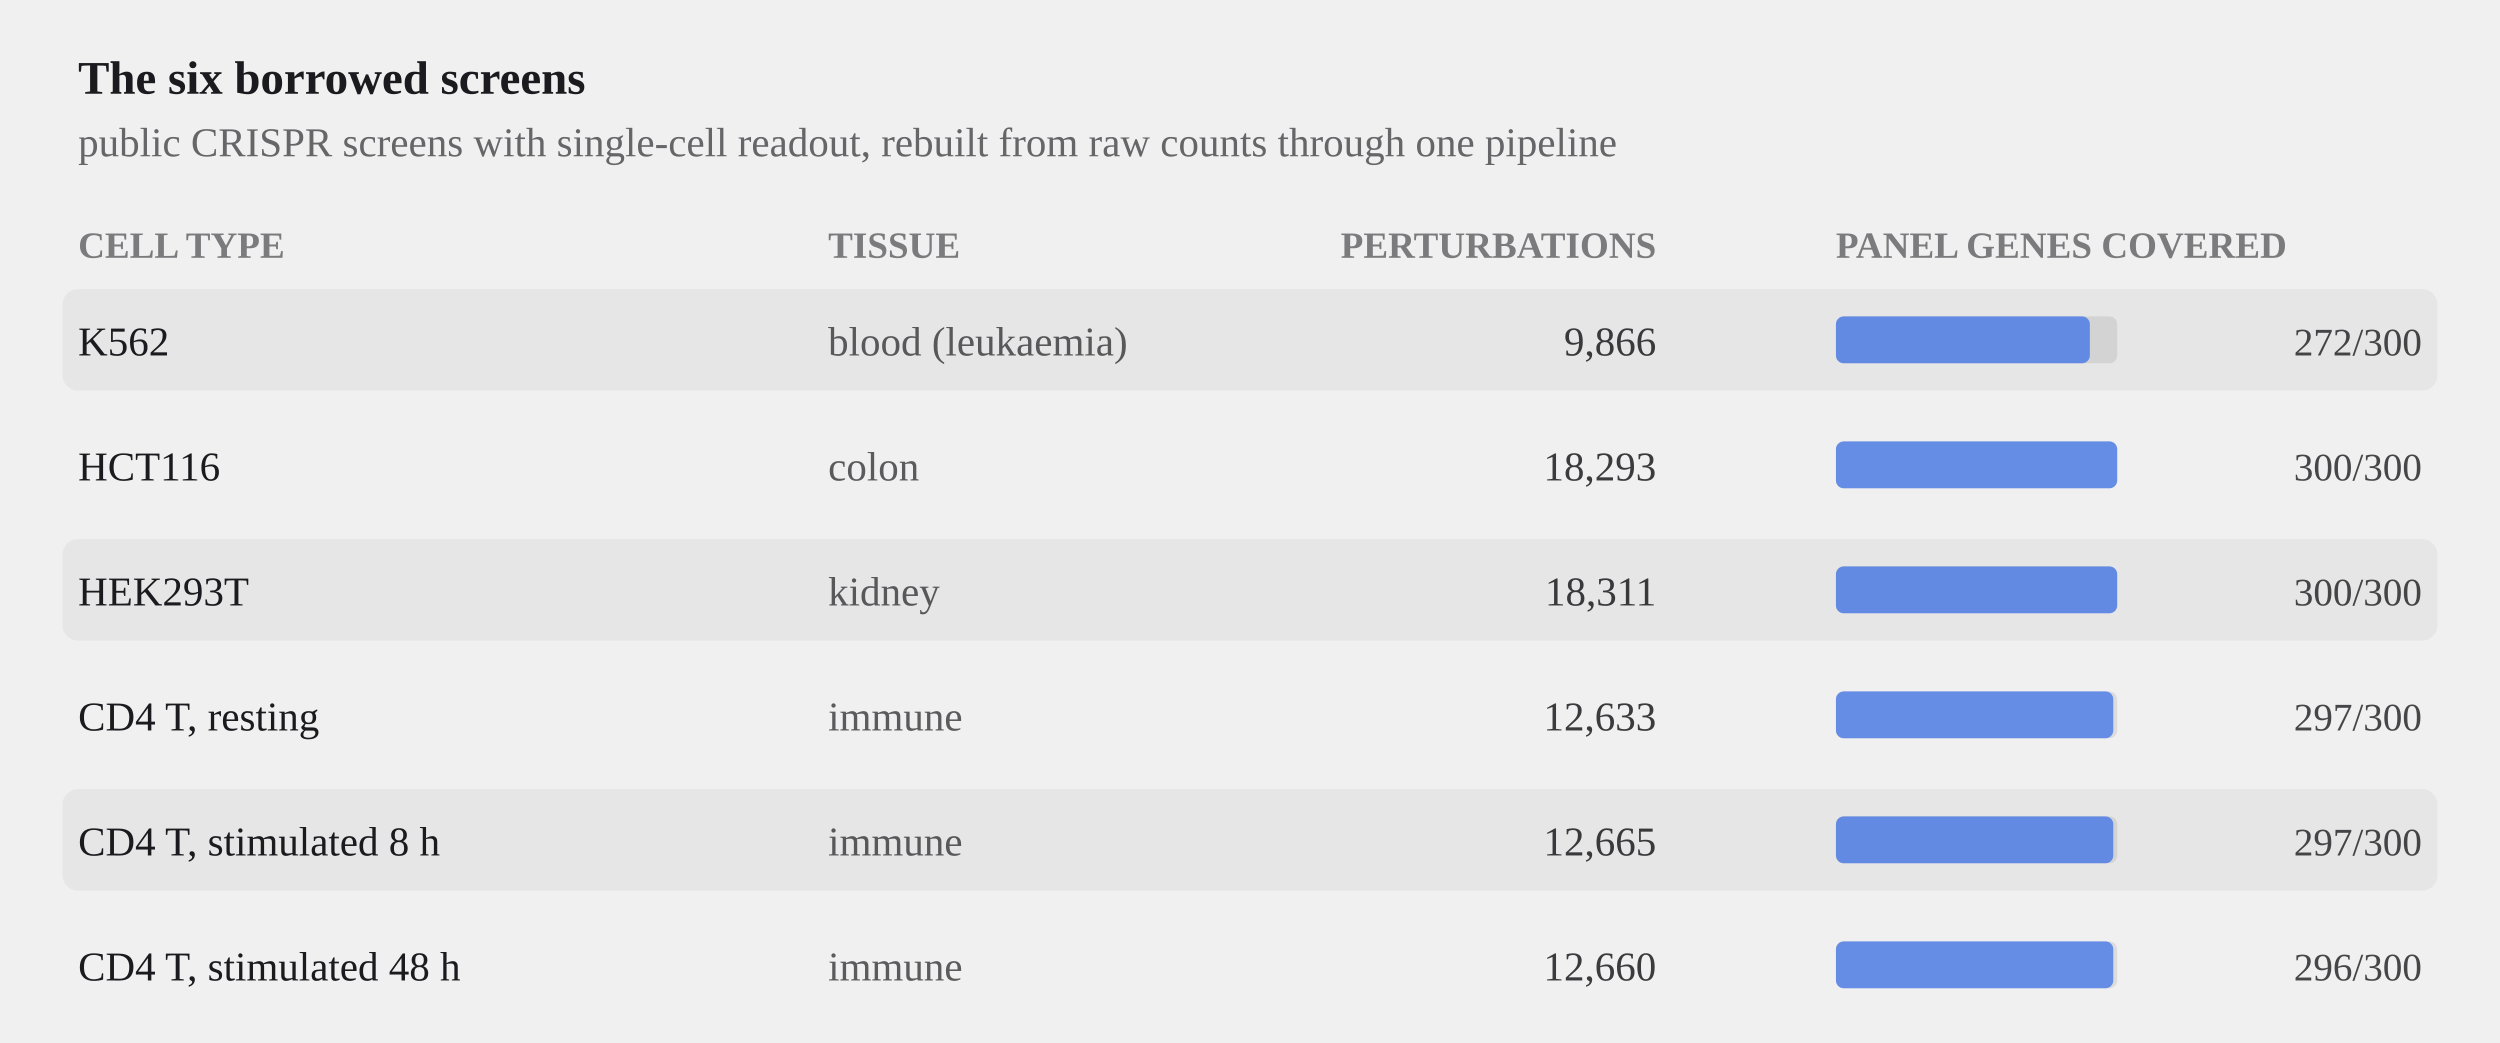
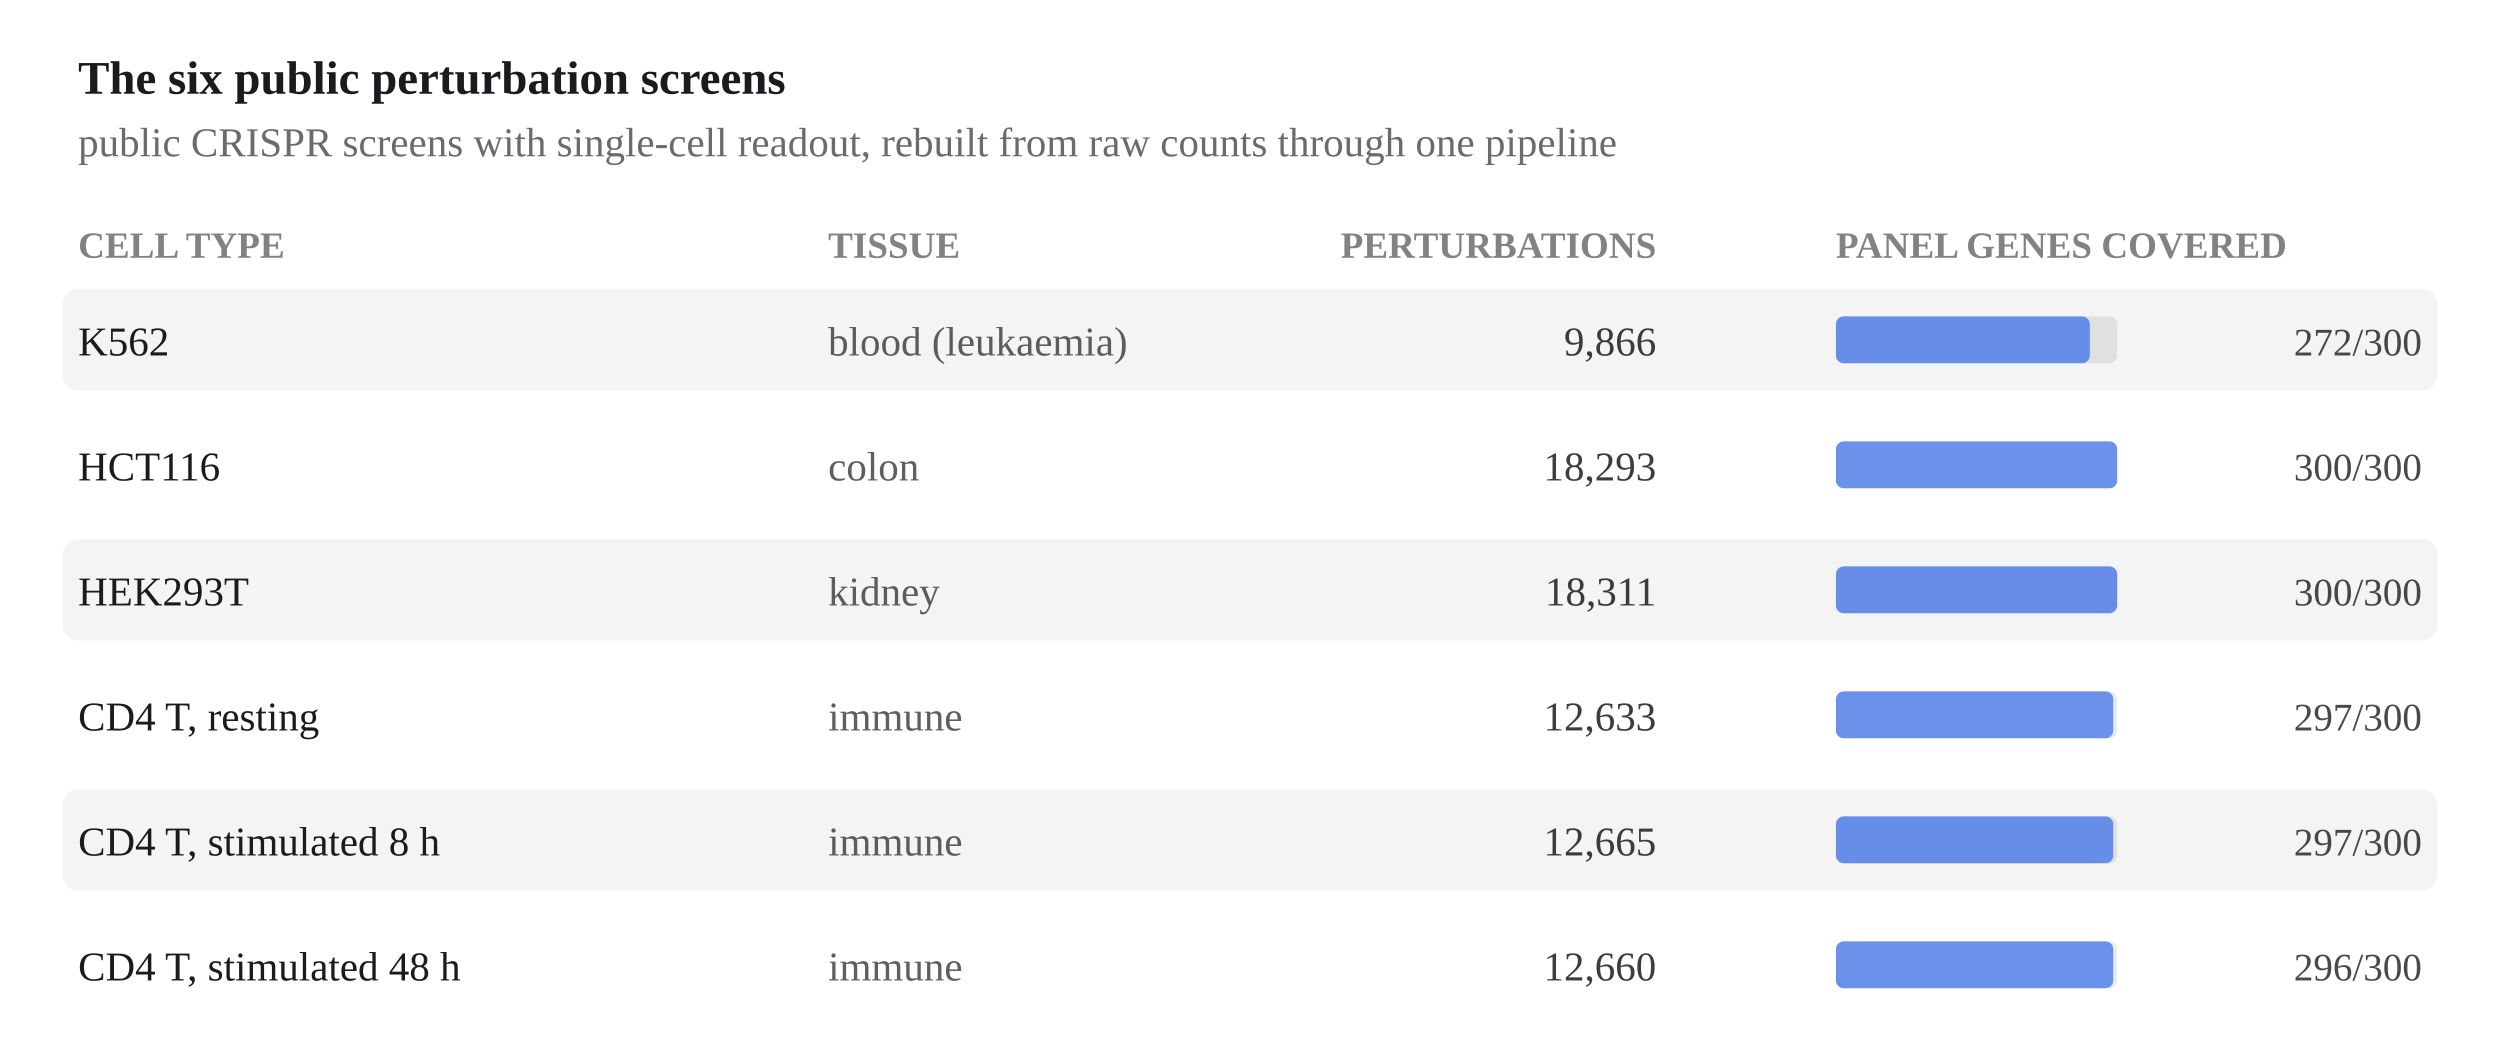
- <svg xmlns="http://www.w3.org/2000/svg" font-family="Charter, 'Bitstream Charter', XCharter, 'Sitka Text', Cambria, Georgia, 'Times New Roman', serif" color="#1b1b1f" viewBox="0 0 640 267" width="100%" role="img" aria-label="A table of the six public screens used as donors, listing the cell type, the tissue it comes from, how many perturbations it contains and how many of the challenge panel of three hundred genes it covers." style="max-width:640px">
-   <text x="20" y="24" font-size="12" font-weight="600" fill="currentColor">The six borrowed screens</text>
+ <svg xmlns="http://www.w3.org/2000/svg" font-family="Charter, 'Bitstream Charter', XCharter, 'Sitka Text', Cambria, Georgia, 'Times New Roman', serif" color="#1b1b1f" viewBox="0 0 640 267" width="100%" role="img" aria-label="A table of the six public screens used as donors, listing the cell type, the tissue it comes from, how many perturbations it contains and how many of the challenge panel of three hundred genes it covers.">
+   <rect x="0" y="0" width="100%" height="100%" fill="#ffffff" />
+   <text x="20" y="24" font-size="12" font-weight="600" fill="currentColor">The six public perturbation screens</text>
  <text x="20" y="40" font-size="10.5" fill="currentColor" opacity="0.65">public CRISPR screens with single-cell readout, rebuilt from raw counts through one pipeline</text>
  <text x="20" y="66" font-size="9.5" font-weight="700" fill="currentColor" opacity="0.55">CELL TYPE</text>
  <text x="212" y="66" font-size="9.5" font-weight="700" fill="currentColor" opacity="0.55">TISSUE</text>
  <text x="424" y="66" font-size="9.5" font-weight="700" text-anchor="end" fill="currentColor" opacity="0.55">PERTURBATIONS</text>
  <text x="470" y="66" font-size="9.5" font-weight="700" fill="currentColor" opacity="0.55">PANEL GENES COVERED</text>
  <rect x="16" y="74" width="608" height="26" rx="4" fill="currentColor" opacity="0.05" />
  <text x="20" y="91" font-size="10.5" fill="currentColor">K562</text>
  <text x="212" y="91" font-size="10.5" fill="currentColor" opacity="0.7">blood (leukaemia)</text>
  <text x="424" y="91" font-size="10.5" text-anchor="end" fill="currentColor" opacity="0.85">9,866</text>
  <rect x="470" y="81" width="72" height="12" rx="2" fill="currentColor" opacity="0.09" />
  <rect x="470" y="81" width="65" height="12" rx="2" fill="#2563eb" opacity="0.65" />
  <text x="620" y="91" font-size="10" text-anchor="end" fill="currentColor" opacity="0.8">272/300</text>
  <rect x="16" y="106" width="608" height="26" rx="4" fill="currentColor" opacity="0.0" />
  <text x="20" y="123" font-size="10.5" fill="currentColor">HCT116</text>
  <text x="212" y="123" font-size="10.5" fill="currentColor" opacity="0.7">colon</text>
  <text x="424" y="123" font-size="10.5" text-anchor="end" fill="currentColor" opacity="0.85">18,293</text>
  <rect x="470" y="113" width="72" height="12" rx="2" fill="currentColor" opacity="0.09" />
  <rect x="470" y="113" width="72" height="12" rx="2" fill="#2563eb" opacity="0.65" />
  <text x="620" y="123" font-size="10" text-anchor="end" fill="currentColor" opacity="0.8">300/300</text>
  <rect x="16" y="138" width="608" height="26" rx="4" fill="currentColor" opacity="0.05" />
  <text x="20" y="155" font-size="10.5" fill="currentColor">HEK293T</text>
  <text x="212" y="155" font-size="10.5" fill="currentColor" opacity="0.7">kidney</text>
  <text x="424" y="155" font-size="10.5" text-anchor="end" fill="currentColor" opacity="0.85">18,311</text>
  <rect x="470" y="145" width="72" height="12" rx="2" fill="currentColor" opacity="0.09" />
  <rect x="470" y="145" width="72" height="12" rx="2" fill="#2563eb" opacity="0.65" />
  <text x="620" y="155" font-size="10" text-anchor="end" fill="currentColor" opacity="0.8">300/300</text>
  <rect x="16" y="170" width="608" height="26" rx="4" fill="currentColor" opacity="0.0" />
  <text x="20" y="187" font-size="10.5" fill="currentColor">CD4 T, resting</text>
  <text x="212" y="187" font-size="10.5" fill="currentColor" opacity="0.7">immune</text>
  <text x="424" y="187" font-size="10.5" text-anchor="end" fill="currentColor" opacity="0.85">12,633</text>
  <rect x="470" y="177" width="72" height="12" rx="2" fill="currentColor" opacity="0.09" />
  <rect x="470" y="177" width="71" height="12" rx="2" fill="#2563eb" opacity="0.65" />
  <text x="620" y="187" font-size="10" text-anchor="end" fill="currentColor" opacity="0.8">297/300</text>
  <rect x="16" y="202" width="608" height="26" rx="4" fill="currentColor" opacity="0.05" />
  <text x="20" y="219" font-size="10.5" fill="currentColor">CD4 T, stimulated 8 h</text>
  <text x="212" y="219" font-size="10.5" fill="currentColor" opacity="0.7">immune</text>
  <text x="424" y="219" font-size="10.5" text-anchor="end" fill="currentColor" opacity="0.85">12,665</text>
  <rect x="470" y="209" width="72" height="12" rx="2" fill="currentColor" opacity="0.09" />
  <rect x="470" y="209" width="71" height="12" rx="2" fill="#2563eb" opacity="0.65" />
  <text x="620" y="219" font-size="10" text-anchor="end" fill="currentColor" opacity="0.8">297/300</text>
  <rect x="16" y="234" width="608" height="26" rx="4" fill="currentColor" opacity="0.0" />
  <text x="20" y="251" font-size="10.5" fill="currentColor">CD4 T, stimulated 48 h</text>
  <text x="212" y="251" font-size="10.5" fill="currentColor" opacity="0.7">immune</text>
  <text x="424" y="251" font-size="10.5" text-anchor="end" fill="currentColor" opacity="0.85">12,660</text>
  <rect x="470" y="241" width="72" height="12" rx="2" fill="currentColor" opacity="0.09" />
  <rect x="470" y="241" width="71" height="12" rx="2" fill="#2563eb" opacity="0.65" />
  <text x="620" y="251" font-size="10" text-anchor="end" fill="currentColor" opacity="0.8">296/300</text>
</svg>
